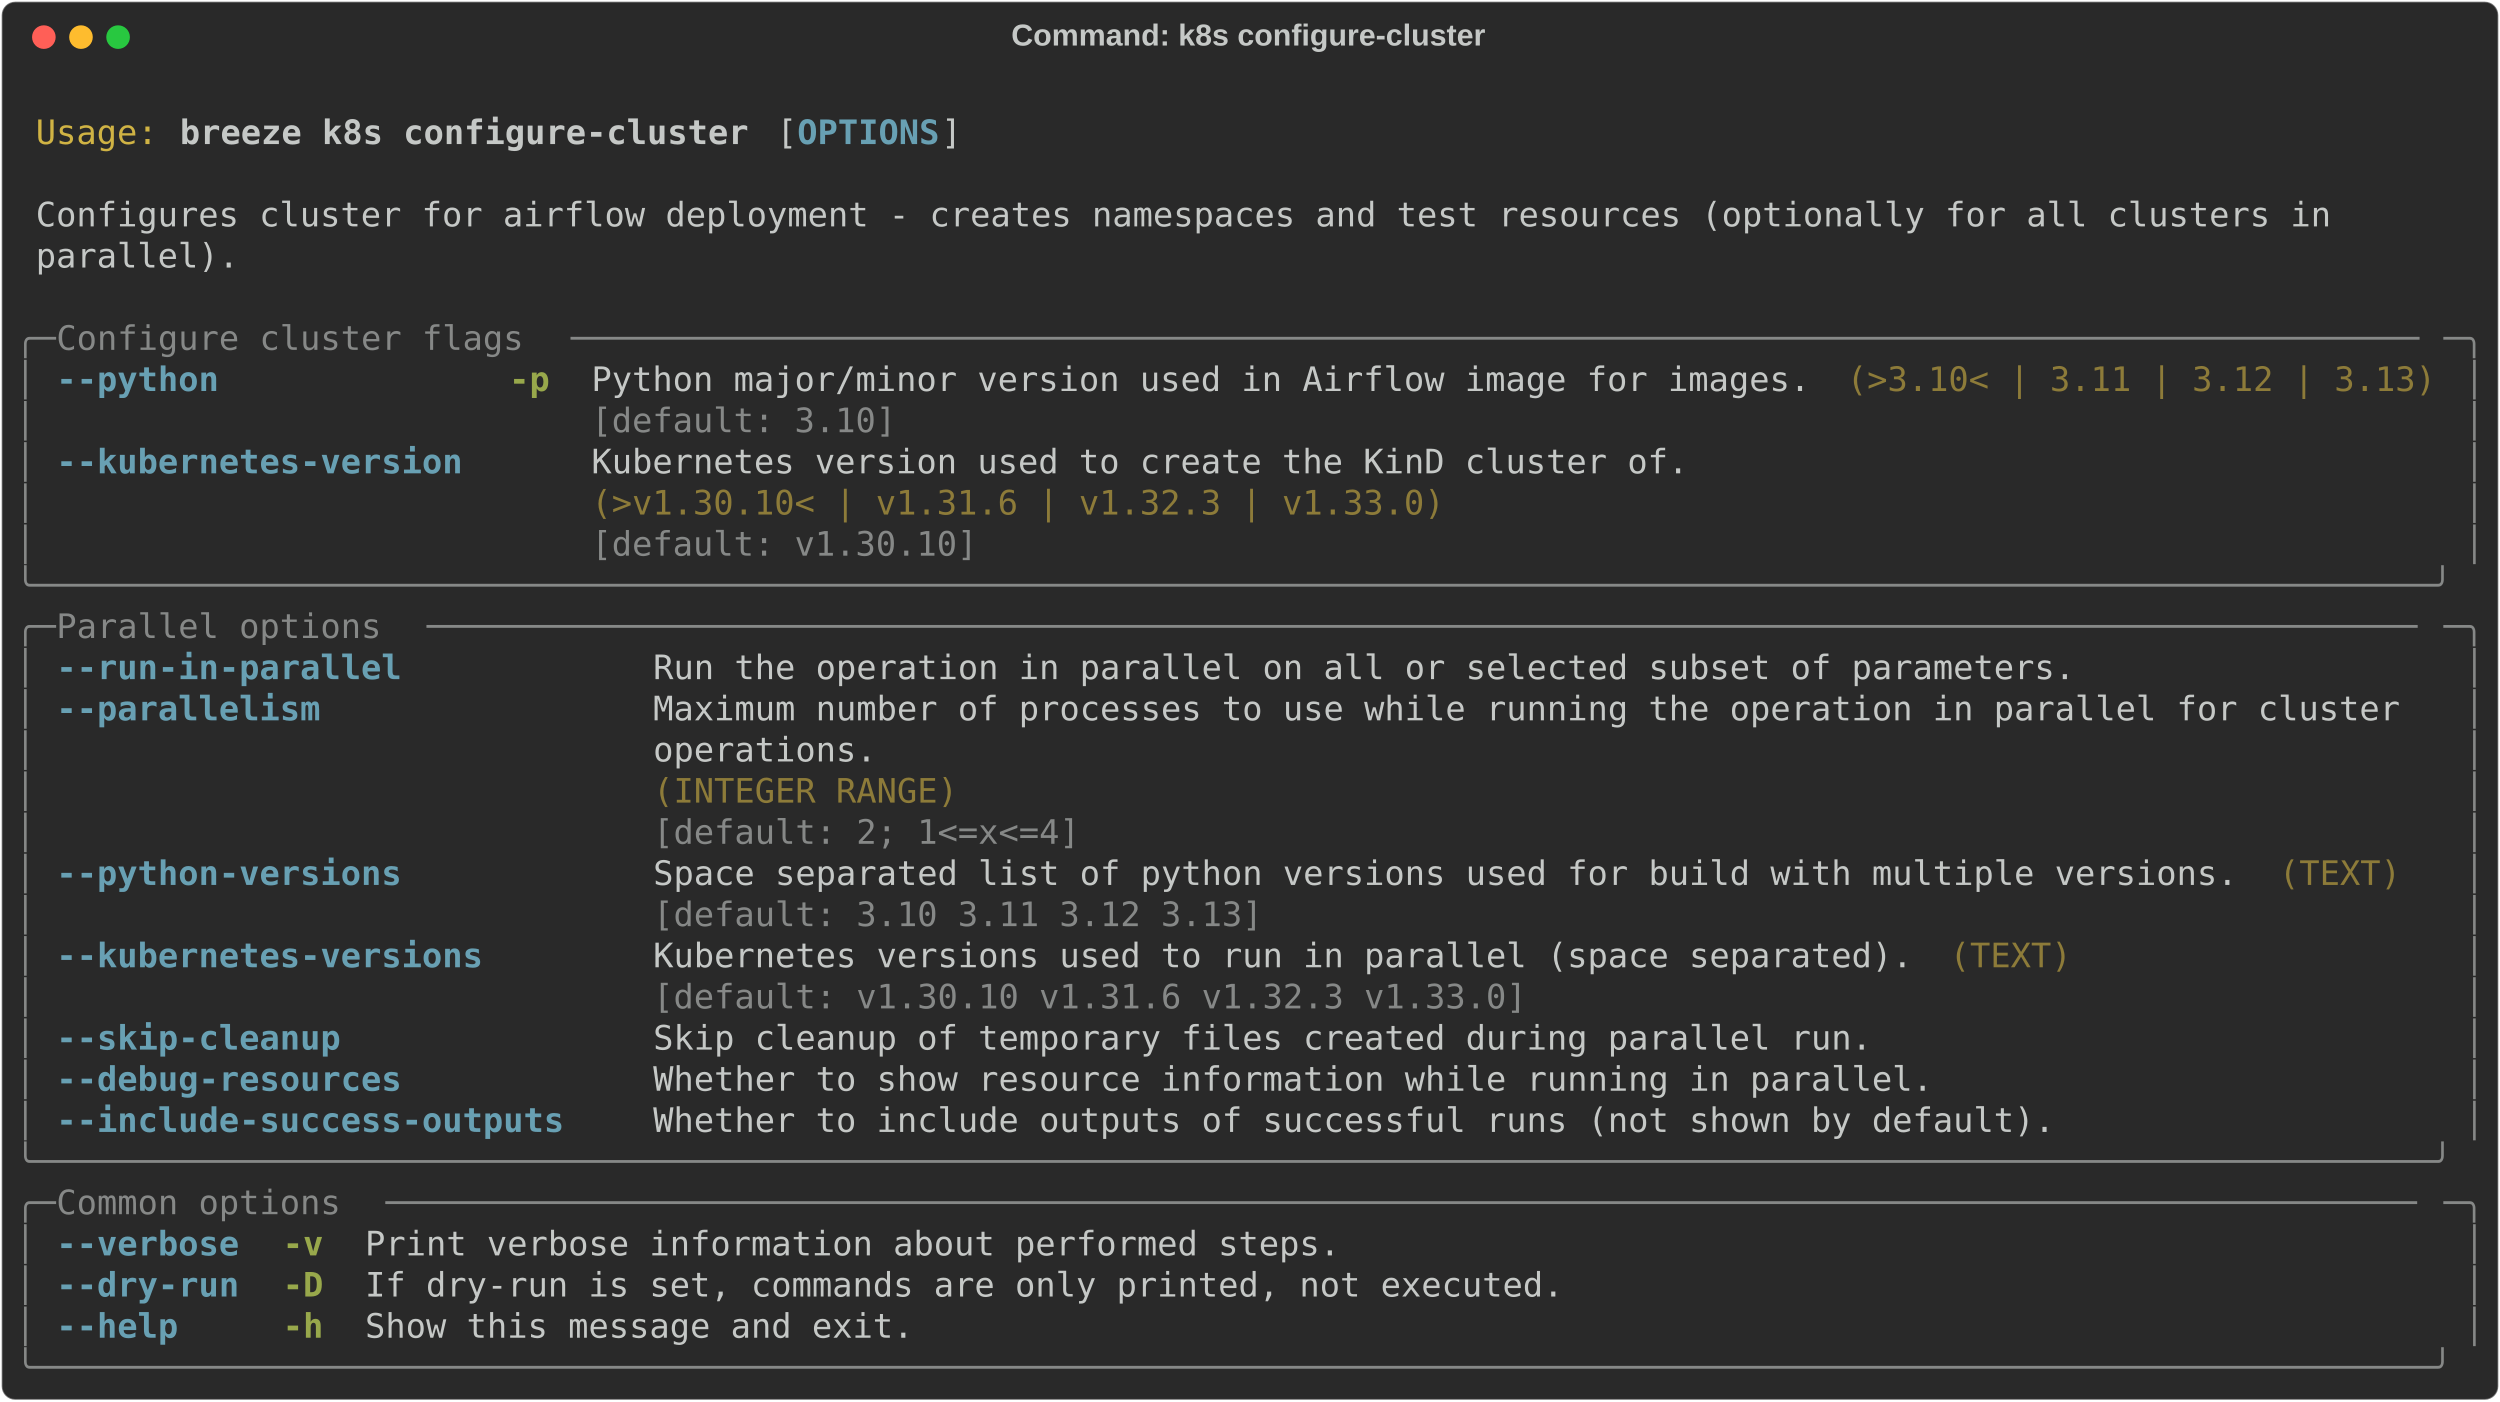
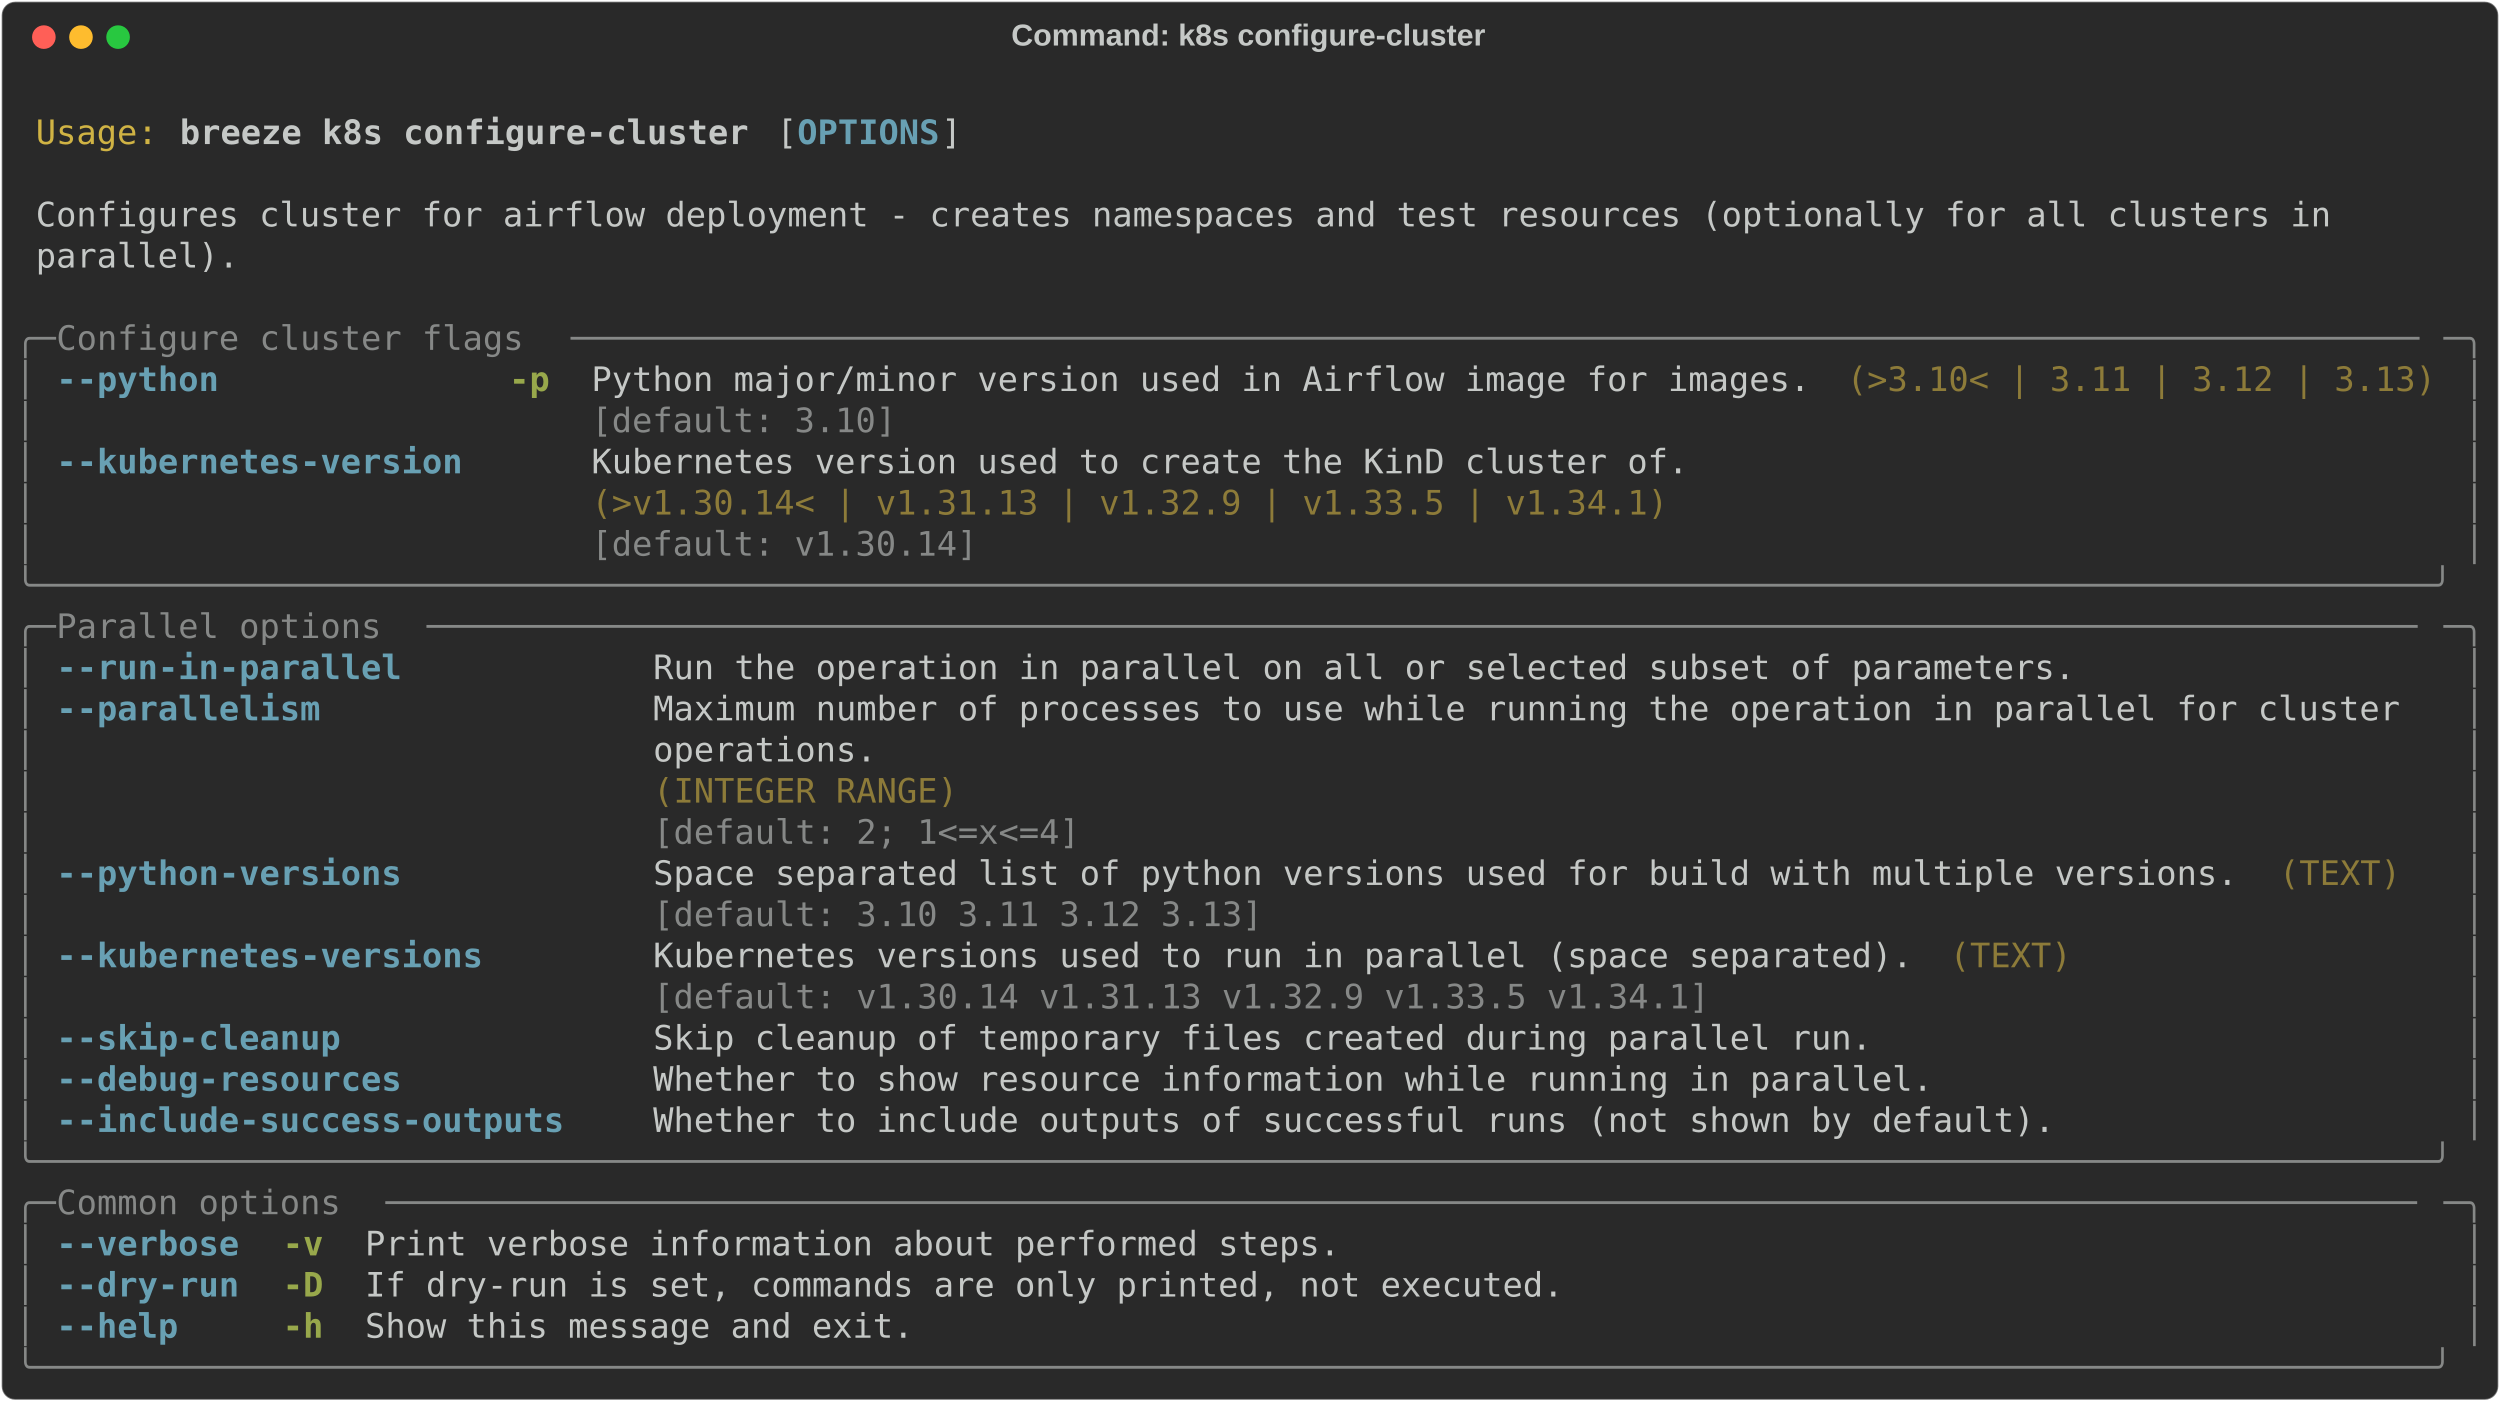
<svg xmlns="http://www.w3.org/2000/svg" class="rich-terminal" viewBox="0 0 1482 830.8">
  <style>

    @font-face {
        font-family: "Fira Code";
        src: local("FiraCode-Regular"),
                url("https://cdnjs.cloudflare.com/ajax/libs/firacode/6.2.0/woff2/FiraCode-Regular.woff2") format("woff2"),
                url("https://cdnjs.cloudflare.com/ajax/libs/firacode/6.2.0/woff/FiraCode-Regular.woff") format("woff");
        font-style: normal;
        font-weight: 400;
    }
    @font-face {
        font-family: "Fira Code";
        src: local("FiraCode-Bold"),
                url("https://cdnjs.cloudflare.com/ajax/libs/firacode/6.2.0/woff2/FiraCode-Bold.woff2") format("woff2"),
                url("https://cdnjs.cloudflare.com/ajax/libs/firacode/6.2.0/woff/FiraCode-Bold.woff") format("woff");
        font-style: bold;
        font-weight: 700;
    }

    .breeze-k8s-configure-cluster-matrix {
        font-family: Fira Code, monospace;
        font-size: 20px;
        line-height: 24.4px;
        font-variant-east-asian: full-width;
    }

    .breeze-k8s-configure-cluster-title {
        font-size: 18px;
        font-weight: bold;
        font-family: arial;
    }

    .breeze-k8s-configure-cluster-r1 { fill: #c5c8c6 }
.breeze-k8s-configure-cluster-r2 { fill: #d0b344 }
.breeze-k8s-configure-cluster-r3 { fill: #c5c8c6;font-weight: bold }
.breeze-k8s-configure-cluster-r4 { fill: #68a0b3;font-weight: bold }
.breeze-k8s-configure-cluster-r5 { fill: #868887 }
.breeze-k8s-configure-cluster-r6 { fill: #98a84b;font-weight: bold }
.breeze-k8s-configure-cluster-r7 { fill: #8d7b39 }
    </style>
  <defs>
    <clipPath id="breeze-k8s-configure-cluster-clip-terminal">
      <rect x="0" y="0" width="1463.0" height="779.8" />
    </clipPath>
    <clipPath id="breeze-k8s-configure-cluster-line-0">
      <rect x="0" y="1.5" width="1464" height="24.65" />
    </clipPath>
    <clipPath id="breeze-k8s-configure-cluster-line-1">
      <rect x="0" y="25.9" width="1464" height="24.65" />
    </clipPath>
    <clipPath id="breeze-k8s-configure-cluster-line-2">
      <rect x="0" y="50.3" width="1464" height="24.65" />
    </clipPath>
    <clipPath id="breeze-k8s-configure-cluster-line-3">
      <rect x="0" y="74.7" width="1464" height="24.65" />
    </clipPath>
    <clipPath id="breeze-k8s-configure-cluster-line-4">
      <rect x="0" y="99.1" width="1464" height="24.65" />
    </clipPath>
    <clipPath id="breeze-k8s-configure-cluster-line-5">
      <rect x="0" y="123.5" width="1464" height="24.65" />
    </clipPath>
    <clipPath id="breeze-k8s-configure-cluster-line-6">
      <rect x="0" y="147.9" width="1464" height="24.65" />
    </clipPath>
    <clipPath id="breeze-k8s-configure-cluster-line-7">
      <rect x="0" y="172.3" width="1464" height="24.65" />
    </clipPath>
    <clipPath id="breeze-k8s-configure-cluster-line-8">
      <rect x="0" y="196.7" width="1464" height="24.65" />
    </clipPath>
    <clipPath id="breeze-k8s-configure-cluster-line-9">
      <rect x="0" y="221.1" width="1464" height="24.65" />
    </clipPath>
    <clipPath id="breeze-k8s-configure-cluster-line-10">
      <rect x="0" y="245.5" width="1464" height="24.65" />
    </clipPath>
    <clipPath id="breeze-k8s-configure-cluster-line-11">
      <rect x="0" y="269.9" width="1464" height="24.65" />
    </clipPath>
    <clipPath id="breeze-k8s-configure-cluster-line-12">
      <rect x="0" y="294.3" width="1464" height="24.65" />
    </clipPath>
    <clipPath id="breeze-k8s-configure-cluster-line-13">
      <rect x="0" y="318.7" width="1464" height="24.65" />
    </clipPath>
    <clipPath id="breeze-k8s-configure-cluster-line-14">
      <rect x="0" y="343.1" width="1464" height="24.65" />
    </clipPath>
    <clipPath id="breeze-k8s-configure-cluster-line-15">
      <rect x="0" y="367.5" width="1464" height="24.65" />
    </clipPath>
    <clipPath id="breeze-k8s-configure-cluster-line-16">
      <rect x="0" y="391.9" width="1464" height="24.65" />
    </clipPath>
    <clipPath id="breeze-k8s-configure-cluster-line-17">
      <rect x="0" y="416.3" width="1464" height="24.65" />
    </clipPath>
    <clipPath id="breeze-k8s-configure-cluster-line-18">
      <rect x="0" y="440.7" width="1464" height="24.65" />
    </clipPath>
    <clipPath id="breeze-k8s-configure-cluster-line-19">
      <rect x="0" y="465.1" width="1464" height="24.65" />
    </clipPath>
    <clipPath id="breeze-k8s-configure-cluster-line-20">
      <rect x="0" y="489.5" width="1464" height="24.65" />
    </clipPath>
    <clipPath id="breeze-k8s-configure-cluster-line-21">
      <rect x="0" y="513.9" width="1464" height="24.65" />
    </clipPath>
    <clipPath id="breeze-k8s-configure-cluster-line-22">
      <rect x="0" y="538.3" width="1464" height="24.65" />
    </clipPath>
    <clipPath id="breeze-k8s-configure-cluster-line-23">
      <rect x="0" y="562.7" width="1464" height="24.65" />
    </clipPath>
    <clipPath id="breeze-k8s-configure-cluster-line-24">
      <rect x="0" y="587.1" width="1464" height="24.65" />
    </clipPath>
    <clipPath id="breeze-k8s-configure-cluster-line-25">
      <rect x="0" y="611.5" width="1464" height="24.65" />
    </clipPath>
    <clipPath id="breeze-k8s-configure-cluster-line-26">
      <rect x="0" y="635.9" width="1464" height="24.65" />
    </clipPath>
    <clipPath id="breeze-k8s-configure-cluster-line-27">
      <rect x="0" y="660.3" width="1464" height="24.65" />
    </clipPath>
    <clipPath id="breeze-k8s-configure-cluster-line-28">
      <rect x="0" y="684.7" width="1464" height="24.65" />
    </clipPath>
    <clipPath id="breeze-k8s-configure-cluster-line-29">
      <rect x="0" y="709.1" width="1464" height="24.65" />
    </clipPath>
    <clipPath id="breeze-k8s-configure-cluster-line-30">
      <rect x="0" y="733.5" width="1464" height="24.65" />
    </clipPath>
  </defs>
  <rect fill="#292929" stroke="rgba(255,255,255,0.35)" stroke-width="1" x="1" y="1" width="1480" height="828.8" rx="8" />
  <text class="breeze-k8s-configure-cluster-title" fill="#c5c8c6" text-anchor="middle" x="740" y="27">Command: k8s configure-cluster</text>
  <g transform="translate(26,22)">
    <circle cx="0" cy="0" r="7" fill="#ff5f57" />
    <circle cx="22" cy="0" r="7" fill="#febc2e" />
    <circle cx="44" cy="0" r="7" fill="#28c840" />
  </g>
  <g transform="translate(9, 41)" clip-path="url(#breeze-k8s-configure-cluster-clip-terminal)">
    <g class="breeze-k8s-configure-cluster-matrix">
      <text class="breeze-k8s-configure-cluster-r1" x="1464" y="20" textLength="12.2" clip-path="url(#breeze-k8s-configure-cluster-line-0)">
</text>
      <text class="breeze-k8s-configure-cluster-r2" x="12.2" y="44.4" textLength="73.2" clip-path="url(#breeze-k8s-configure-cluster-line-1)">Usage:</text>
      <text class="breeze-k8s-configure-cluster-r3" x="97.6" y="44.4" textLength="341.6" clip-path="url(#breeze-k8s-configure-cluster-line-1)">breeze k8s configure-cluster</text>
      <text class="breeze-k8s-configure-cluster-r1" x="451.4" y="44.4" textLength="12.2" clip-path="url(#breeze-k8s-configure-cluster-line-1)">[</text>
      <text class="breeze-k8s-configure-cluster-r4" x="463.6" y="44.4" textLength="85.4" clip-path="url(#breeze-k8s-configure-cluster-line-1)">OPTIONS</text>
      <text class="breeze-k8s-configure-cluster-r1" x="549" y="44.4" textLength="12.2" clip-path="url(#breeze-k8s-configure-cluster-line-1)">]</text>
      <text class="breeze-k8s-configure-cluster-r1" x="1464" y="44.4" textLength="12.2" clip-path="url(#breeze-k8s-configure-cluster-line-1)">
</text>
      <text class="breeze-k8s-configure-cluster-r1" x="1464" y="68.8" textLength="12.2" clip-path="url(#breeze-k8s-configure-cluster-line-2)">
</text>
      <text class="breeze-k8s-configure-cluster-r1" x="12.2" y="93.2" textLength="1390.8" clip-path="url(#breeze-k8s-configure-cluster-line-3)">Configures cluster for airflow deployment - creates namespaces and test resources (optionally for all clusters in </text>
      <text class="breeze-k8s-configure-cluster-r1" x="1464" y="93.2" textLength="12.2" clip-path="url(#breeze-k8s-configure-cluster-line-3)">
</text>
      <text class="breeze-k8s-configure-cluster-r1" x="12.2" y="117.6" textLength="122" clip-path="url(#breeze-k8s-configure-cluster-line-4)">parallel).</text>
      <text class="breeze-k8s-configure-cluster-r1" x="1464" y="117.6" textLength="12.2" clip-path="url(#breeze-k8s-configure-cluster-line-4)">
</text>
      <text class="breeze-k8s-configure-cluster-r1" x="1464" y="142" textLength="12.2" clip-path="url(#breeze-k8s-configure-cluster-line-5)">
</text>
      <text class="breeze-k8s-configure-cluster-r5" x="0" y="166.4" textLength="24.4" clip-path="url(#breeze-k8s-configure-cluster-line-6)">╭─</text>
      <text class="breeze-k8s-configure-cluster-r5" x="24.4" y="166.4" textLength="305" clip-path="url(#breeze-k8s-configure-cluster-line-6)"> Configure cluster flags </text>
      <text class="breeze-k8s-configure-cluster-r5" x="329.4" y="166.4" textLength="1110.2" clip-path="url(#breeze-k8s-configure-cluster-line-6)">───────────────────────────────────────────────────────────────────────────────────────────</text>
      <text class="breeze-k8s-configure-cluster-r5" x="1439.6" y="166.4" textLength="24.4" clip-path="url(#breeze-k8s-configure-cluster-line-6)">─╮</text>
      <text class="breeze-k8s-configure-cluster-r1" x="1464" y="166.4" textLength="12.2" clip-path="url(#breeze-k8s-configure-cluster-line-6)">
</text>
      <text class="breeze-k8s-configure-cluster-r5" x="0" y="190.8" textLength="12.2" clip-path="url(#breeze-k8s-configure-cluster-line-7)">│</text>
      <text class="breeze-k8s-configure-cluster-r4" x="24.4" y="190.8" textLength="97.6" clip-path="url(#breeze-k8s-configure-cluster-line-7)">--python</text>
      <text class="breeze-k8s-configure-cluster-r6" x="292.8" y="190.8" textLength="24.4" clip-path="url(#breeze-k8s-configure-cluster-line-7)">-p</text>
      <text class="breeze-k8s-configure-cluster-r1" x="341.6" y="190.8" textLength="732" clip-path="url(#breeze-k8s-configure-cluster-line-7)">Python major/minor version used in Airflow image for images.</text>
      <text class="breeze-k8s-configure-cluster-r7" x="1085.8" y="190.8" textLength="353.8" clip-path="url(#breeze-k8s-configure-cluster-line-7)">(&gt;3.10&lt; | 3.11 | 3.12 | 3.13)</text>
      <text class="breeze-k8s-configure-cluster-r5" x="1451.8" y="190.8" textLength="12.2" clip-path="url(#breeze-k8s-configure-cluster-line-7)">│</text>
      <text class="breeze-k8s-configure-cluster-r1" x="1464" y="190.8" textLength="12.2" clip-path="url(#breeze-k8s-configure-cluster-line-7)">
</text>
      <text class="breeze-k8s-configure-cluster-r5" x="0" y="215.2" textLength="12.2" clip-path="url(#breeze-k8s-configure-cluster-line-8)">│</text>
      <text class="breeze-k8s-configure-cluster-r5" x="341.6" y="215.2" textLength="732" clip-path="url(#breeze-k8s-configure-cluster-line-8)">[default: 3.10]                                             </text>
      <text class="breeze-k8s-configure-cluster-r5" x="1451.8" y="215.2" textLength="12.2" clip-path="url(#breeze-k8s-configure-cluster-line-8)">│</text>
      <text class="breeze-k8s-configure-cluster-r1" x="1464" y="215.2" textLength="12.2" clip-path="url(#breeze-k8s-configure-cluster-line-8)">
</text>
      <text class="breeze-k8s-configure-cluster-r5" x="0" y="239.6" textLength="12.2" clip-path="url(#breeze-k8s-configure-cluster-line-9)">│</text>
      <text class="breeze-k8s-configure-cluster-r4" x="24.4" y="239.6" textLength="244" clip-path="url(#breeze-k8s-configure-cluster-line-9)">--kubernetes-version</text>
      <text class="breeze-k8s-configure-cluster-r1" x="341.6" y="239.6" textLength="658.8" clip-path="url(#breeze-k8s-configure-cluster-line-9)">Kubernetes version used to create the KinD cluster of.</text>
      <text class="breeze-k8s-configure-cluster-r5" x="1451.8" y="239.6" textLength="12.2" clip-path="url(#breeze-k8s-configure-cluster-line-9)">│</text>
      <text class="breeze-k8s-configure-cluster-r1" x="1464" y="239.6" textLength="12.2" clip-path="url(#breeze-k8s-configure-cluster-line-9)">
</text>
      <text class="breeze-k8s-configure-cluster-r5" x="0" y="264" textLength="12.2" clip-path="url(#breeze-k8s-configure-cluster-line-10)">│</text>
-       <text class="breeze-k8s-configure-cluster-r7" x="341.6" y="264" textLength="658.8" clip-path="url(#breeze-k8s-configure-cluster-line-10)">(&gt;v1.30.10&lt; | v1.31.6 | v1.32.3 | v1.33.0)            </text>
+       <text class="breeze-k8s-configure-cluster-r7" x="341.6" y="264" textLength="658.8" clip-path="url(#breeze-k8s-configure-cluster-line-10)">(&gt;v1.30.14&lt; | v1.31.13 | v1.32.9 | v1.33.5 | v1.34.1) </text>
      <text class="breeze-k8s-configure-cluster-r5" x="1451.8" y="264" textLength="12.2" clip-path="url(#breeze-k8s-configure-cluster-line-10)">│</text>
      <text class="breeze-k8s-configure-cluster-r1" x="1464" y="264" textLength="12.2" clip-path="url(#breeze-k8s-configure-cluster-line-10)">
</text>
      <text class="breeze-k8s-configure-cluster-r5" x="0" y="288.4" textLength="12.2" clip-path="url(#breeze-k8s-configure-cluster-line-11)">│</text>
-       <text class="breeze-k8s-configure-cluster-r5" x="341.6" y="288.4" textLength="658.8" clip-path="url(#breeze-k8s-configure-cluster-line-11)">[default: v1.30.10]                                   </text>
+       <text class="breeze-k8s-configure-cluster-r5" x="341.6" y="288.4" textLength="658.8" clip-path="url(#breeze-k8s-configure-cluster-line-11)">[default: v1.30.14]                                   </text>
      <text class="breeze-k8s-configure-cluster-r5" x="1451.8" y="288.4" textLength="12.2" clip-path="url(#breeze-k8s-configure-cluster-line-11)">│</text>
      <text class="breeze-k8s-configure-cluster-r1" x="1464" y="288.4" textLength="12.2" clip-path="url(#breeze-k8s-configure-cluster-line-11)">
</text>
      <text class="breeze-k8s-configure-cluster-r5" x="0" y="312.8" textLength="1464" clip-path="url(#breeze-k8s-configure-cluster-line-12)">╰──────────────────────────────────────────────────────────────────────────────────────────────────────────────────────╯</text>
      <text class="breeze-k8s-configure-cluster-r1" x="1464" y="312.8" textLength="12.2" clip-path="url(#breeze-k8s-configure-cluster-line-12)">
</text>
      <text class="breeze-k8s-configure-cluster-r5" x="0" y="337.2" textLength="24.4" clip-path="url(#breeze-k8s-configure-cluster-line-13)">╭─</text>
      <text class="breeze-k8s-configure-cluster-r5" x="24.4" y="337.2" textLength="219.6" clip-path="url(#breeze-k8s-configure-cluster-line-13)"> Parallel options </text>
      <text class="breeze-k8s-configure-cluster-r5" x="244" y="337.2" textLength="1195.6" clip-path="url(#breeze-k8s-configure-cluster-line-13)">──────────────────────────────────────────────────────────────────────────────────────────────────</text>
      <text class="breeze-k8s-configure-cluster-r5" x="1439.6" y="337.2" textLength="24.4" clip-path="url(#breeze-k8s-configure-cluster-line-13)">─╮</text>
      <text class="breeze-k8s-configure-cluster-r1" x="1464" y="337.2" textLength="12.2" clip-path="url(#breeze-k8s-configure-cluster-line-13)">
</text>
      <text class="breeze-k8s-configure-cluster-r5" x="0" y="361.6" textLength="12.2" clip-path="url(#breeze-k8s-configure-cluster-line-14)">│</text>
      <text class="breeze-k8s-configure-cluster-r4" x="24.4" y="361.6" textLength="207.4" clip-path="url(#breeze-k8s-configure-cluster-line-14)">--run-in-parallel</text>
      <text class="breeze-k8s-configure-cluster-r1" x="378.2" y="361.6" textLength="854" clip-path="url(#breeze-k8s-configure-cluster-line-14)">Run the operation in parallel on all or selected subset of parameters.</text>
      <text class="breeze-k8s-configure-cluster-r5" x="1451.8" y="361.6" textLength="12.2" clip-path="url(#breeze-k8s-configure-cluster-line-14)">│</text>
      <text class="breeze-k8s-configure-cluster-r1" x="1464" y="361.6" textLength="12.2" clip-path="url(#breeze-k8s-configure-cluster-line-14)">
</text>
      <text class="breeze-k8s-configure-cluster-r5" x="0" y="386" textLength="12.2" clip-path="url(#breeze-k8s-configure-cluster-line-15)">│</text>
      <text class="breeze-k8s-configure-cluster-r4" x="24.4" y="386" textLength="158.6" clip-path="url(#breeze-k8s-configure-cluster-line-15)">--parallelism</text>
      <text class="breeze-k8s-configure-cluster-r1" x="378.2" y="386" textLength="1061.4" clip-path="url(#breeze-k8s-configure-cluster-line-15)">Maximum number of processes to use while running the operation in parallel for cluster </text>
      <text class="breeze-k8s-configure-cluster-r5" x="1451.8" y="386" textLength="12.2" clip-path="url(#breeze-k8s-configure-cluster-line-15)">│</text>
      <text class="breeze-k8s-configure-cluster-r1" x="1464" y="386" textLength="12.2" clip-path="url(#breeze-k8s-configure-cluster-line-15)">
</text>
      <text class="breeze-k8s-configure-cluster-r5" x="0" y="410.4" textLength="12.2" clip-path="url(#breeze-k8s-configure-cluster-line-16)">│</text>
      <text class="breeze-k8s-configure-cluster-r1" x="378.2" y="410.4" textLength="1061.4" clip-path="url(#breeze-k8s-configure-cluster-line-16)">operations.                                                                            </text>
      <text class="breeze-k8s-configure-cluster-r5" x="1451.8" y="410.4" textLength="12.2" clip-path="url(#breeze-k8s-configure-cluster-line-16)">│</text>
      <text class="breeze-k8s-configure-cluster-r1" x="1464" y="410.4" textLength="12.2" clip-path="url(#breeze-k8s-configure-cluster-line-16)">
</text>
      <text class="breeze-k8s-configure-cluster-r5" x="0" y="434.8" textLength="12.2" clip-path="url(#breeze-k8s-configure-cluster-line-17)">│</text>
      <text class="breeze-k8s-configure-cluster-r7" x="378.2" y="434.8" textLength="1061.4" clip-path="url(#breeze-k8s-configure-cluster-line-17)">(INTEGER RANGE)                                                                        </text>
      <text class="breeze-k8s-configure-cluster-r5" x="1451.8" y="434.8" textLength="12.2" clip-path="url(#breeze-k8s-configure-cluster-line-17)">│</text>
      <text class="breeze-k8s-configure-cluster-r1" x="1464" y="434.8" textLength="12.2" clip-path="url(#breeze-k8s-configure-cluster-line-17)">
</text>
      <text class="breeze-k8s-configure-cluster-r5" x="0" y="459.2" textLength="12.2" clip-path="url(#breeze-k8s-configure-cluster-line-18)">│</text>
      <text class="breeze-k8s-configure-cluster-r5" x="378.2" y="459.2" textLength="1061.4" clip-path="url(#breeze-k8s-configure-cluster-line-18)">[default: 2; 1&lt;=x&lt;=4]                                                                  </text>
      <text class="breeze-k8s-configure-cluster-r5" x="1451.8" y="459.2" textLength="12.2" clip-path="url(#breeze-k8s-configure-cluster-line-18)">│</text>
      <text class="breeze-k8s-configure-cluster-r1" x="1464" y="459.2" textLength="12.2" clip-path="url(#breeze-k8s-configure-cluster-line-18)">
</text>
      <text class="breeze-k8s-configure-cluster-r5" x="0" y="483.6" textLength="12.2" clip-path="url(#breeze-k8s-configure-cluster-line-19)">│</text>
      <text class="breeze-k8s-configure-cluster-r4" x="24.4" y="483.6" textLength="207.4" clip-path="url(#breeze-k8s-configure-cluster-line-19)">--python-versions</text>
      <text class="breeze-k8s-configure-cluster-r1" x="378.2" y="483.6" textLength="951.6" clip-path="url(#breeze-k8s-configure-cluster-line-19)">Space separated list of python versions used for build with multiple versions.</text>
      <text class="breeze-k8s-configure-cluster-r7" x="1342" y="483.6" textLength="73.2" clip-path="url(#breeze-k8s-configure-cluster-line-19)">(TEXT)</text>
      <text class="breeze-k8s-configure-cluster-r5" x="1451.8" y="483.6" textLength="12.2" clip-path="url(#breeze-k8s-configure-cluster-line-19)">│</text>
      <text class="breeze-k8s-configure-cluster-r1" x="1464" y="483.6" textLength="12.2" clip-path="url(#breeze-k8s-configure-cluster-line-19)">
</text>
      <text class="breeze-k8s-configure-cluster-r5" x="0" y="508" textLength="12.2" clip-path="url(#breeze-k8s-configure-cluster-line-20)">│</text>
      <text class="breeze-k8s-configure-cluster-r5" x="378.2" y="508" textLength="951.6" clip-path="url(#breeze-k8s-configure-cluster-line-20)">[default: 3.10 3.11 3.12 3.13]                                                </text>
      <text class="breeze-k8s-configure-cluster-r5" x="1451.8" y="508" textLength="12.2" clip-path="url(#breeze-k8s-configure-cluster-line-20)">│</text>
      <text class="breeze-k8s-configure-cluster-r1" x="1464" y="508" textLength="12.2" clip-path="url(#breeze-k8s-configure-cluster-line-20)">
</text>
      <text class="breeze-k8s-configure-cluster-r5" x="0" y="532.4" textLength="12.2" clip-path="url(#breeze-k8s-configure-cluster-line-21)">│</text>
      <text class="breeze-k8s-configure-cluster-r4" x="24.4" y="532.4" textLength="256.2" clip-path="url(#breeze-k8s-configure-cluster-line-21)">--kubernetes-versions</text>
      <text class="breeze-k8s-configure-cluster-r1" x="378.2" y="532.4" textLength="756.4" clip-path="url(#breeze-k8s-configure-cluster-line-21)">Kubernetes versions used to run in parallel (space separated).</text>
      <text class="breeze-k8s-configure-cluster-r7" x="1146.8" y="532.4" textLength="73.2" clip-path="url(#breeze-k8s-configure-cluster-line-21)">(TEXT)</text>
      <text class="breeze-k8s-configure-cluster-r5" x="1451.8" y="532.4" textLength="12.2" clip-path="url(#breeze-k8s-configure-cluster-line-21)">│</text>
      <text class="breeze-k8s-configure-cluster-r1" x="1464" y="532.4" textLength="12.2" clip-path="url(#breeze-k8s-configure-cluster-line-21)">
</text>
      <text class="breeze-k8s-configure-cluster-r5" x="0" y="556.8" textLength="12.2" clip-path="url(#breeze-k8s-configure-cluster-line-22)">│</text>
-       <text class="breeze-k8s-configure-cluster-r5" x="378.2" y="556.8" textLength="756.4" clip-path="url(#breeze-k8s-configure-cluster-line-22)">[default: v1.30.10 v1.31.6 v1.32.3 v1.33.0]                   </text>
+       <text class="breeze-k8s-configure-cluster-r5" x="378.2" y="556.8" textLength="756.4" clip-path="url(#breeze-k8s-configure-cluster-line-22)">[default: v1.30.14 v1.31.13 v1.32.9 v1.33.5 v1.34.1]          </text>
      <text class="breeze-k8s-configure-cluster-r5" x="1451.8" y="556.8" textLength="12.2" clip-path="url(#breeze-k8s-configure-cluster-line-22)">│</text>
      <text class="breeze-k8s-configure-cluster-r1" x="1464" y="556.8" textLength="12.2" clip-path="url(#breeze-k8s-configure-cluster-line-22)">
</text>
      <text class="breeze-k8s-configure-cluster-r5" x="0" y="581.2" textLength="12.2" clip-path="url(#breeze-k8s-configure-cluster-line-23)">│</text>
      <text class="breeze-k8s-configure-cluster-r4" x="24.4" y="581.2" textLength="170.8" clip-path="url(#breeze-k8s-configure-cluster-line-23)">--skip-cleanup</text>
      <text class="breeze-k8s-configure-cluster-r1" x="378.2" y="581.2" textLength="732" clip-path="url(#breeze-k8s-configure-cluster-line-23)">Skip cleanup of temporary files created during parallel run.</text>
      <text class="breeze-k8s-configure-cluster-r5" x="1451.8" y="581.2" textLength="12.2" clip-path="url(#breeze-k8s-configure-cluster-line-23)">│</text>
      <text class="breeze-k8s-configure-cluster-r1" x="1464" y="581.2" textLength="12.2" clip-path="url(#breeze-k8s-configure-cluster-line-23)">
</text>
      <text class="breeze-k8s-configure-cluster-r5" x="0" y="605.6" textLength="12.2" clip-path="url(#breeze-k8s-configure-cluster-line-24)">│</text>
      <text class="breeze-k8s-configure-cluster-r4" x="24.4" y="605.6" textLength="207.4" clip-path="url(#breeze-k8s-configure-cluster-line-24)">--debug-resources</text>
      <text class="breeze-k8s-configure-cluster-r1" x="378.2" y="605.6" textLength="768.6" clip-path="url(#breeze-k8s-configure-cluster-line-24)">Whether to show resource information while running in parallel.</text>
      <text class="breeze-k8s-configure-cluster-r5" x="1451.8" y="605.6" textLength="12.2" clip-path="url(#breeze-k8s-configure-cluster-line-24)">│</text>
      <text class="breeze-k8s-configure-cluster-r1" x="1464" y="605.6" textLength="12.2" clip-path="url(#breeze-k8s-configure-cluster-line-24)">
</text>
      <text class="breeze-k8s-configure-cluster-r5" x="0" y="630" textLength="12.2" clip-path="url(#breeze-k8s-configure-cluster-line-25)">│</text>
      <text class="breeze-k8s-configure-cluster-r4" x="24.4" y="630" textLength="305" clip-path="url(#breeze-k8s-configure-cluster-line-25)">--include-success-outputs</text>
      <text class="breeze-k8s-configure-cluster-r1" x="378.2" y="630" textLength="841.8" clip-path="url(#breeze-k8s-configure-cluster-line-25)">Whether to include outputs of successful runs (not shown by default).</text>
      <text class="breeze-k8s-configure-cluster-r5" x="1451.8" y="630" textLength="12.2" clip-path="url(#breeze-k8s-configure-cluster-line-25)">│</text>
      <text class="breeze-k8s-configure-cluster-r1" x="1464" y="630" textLength="12.2" clip-path="url(#breeze-k8s-configure-cluster-line-25)">
</text>
      <text class="breeze-k8s-configure-cluster-r5" x="0" y="654.4" textLength="1464" clip-path="url(#breeze-k8s-configure-cluster-line-26)">╰──────────────────────────────────────────────────────────────────────────────────────────────────────────────────────╯</text>
      <text class="breeze-k8s-configure-cluster-r1" x="1464" y="654.4" textLength="12.2" clip-path="url(#breeze-k8s-configure-cluster-line-26)">
</text>
      <text class="breeze-k8s-configure-cluster-r5" x="0" y="678.8" textLength="24.4" clip-path="url(#breeze-k8s-configure-cluster-line-27)">╭─</text>
      <text class="breeze-k8s-configure-cluster-r5" x="24.4" y="678.8" textLength="195.2" clip-path="url(#breeze-k8s-configure-cluster-line-27)"> Common options </text>
      <text class="breeze-k8s-configure-cluster-r5" x="219.6" y="678.8" textLength="1220" clip-path="url(#breeze-k8s-configure-cluster-line-27)">────────────────────────────────────────────────────────────────────────────────────────────────────</text>
      <text class="breeze-k8s-configure-cluster-r5" x="1439.6" y="678.8" textLength="24.4" clip-path="url(#breeze-k8s-configure-cluster-line-27)">─╮</text>
      <text class="breeze-k8s-configure-cluster-r1" x="1464" y="678.8" textLength="12.2" clip-path="url(#breeze-k8s-configure-cluster-line-27)">
</text>
      <text class="breeze-k8s-configure-cluster-r5" x="0" y="703.2" textLength="12.2" clip-path="url(#breeze-k8s-configure-cluster-line-28)">│</text>
      <text class="breeze-k8s-configure-cluster-r4" x="24.4" y="703.2" textLength="109.8" clip-path="url(#breeze-k8s-configure-cluster-line-28)">--verbose</text>
      <text class="breeze-k8s-configure-cluster-r6" x="158.6" y="703.2" textLength="24.4" clip-path="url(#breeze-k8s-configure-cluster-line-28)">-v</text>
      <text class="breeze-k8s-configure-cluster-r1" x="207.4" y="703.2" textLength="585.6" clip-path="url(#breeze-k8s-configure-cluster-line-28)">Print verbose information about performed steps.</text>
      <text class="breeze-k8s-configure-cluster-r5" x="1451.8" y="703.2" textLength="12.2" clip-path="url(#breeze-k8s-configure-cluster-line-28)">│</text>
      <text class="breeze-k8s-configure-cluster-r1" x="1464" y="703.2" textLength="12.2" clip-path="url(#breeze-k8s-configure-cluster-line-28)">
</text>
      <text class="breeze-k8s-configure-cluster-r5" x="0" y="727.6" textLength="12.2" clip-path="url(#breeze-k8s-configure-cluster-line-29)">│</text>
      <text class="breeze-k8s-configure-cluster-r4" x="24.4" y="727.6" textLength="109.8" clip-path="url(#breeze-k8s-configure-cluster-line-29)">--dry-run</text>
      <text class="breeze-k8s-configure-cluster-r6" x="158.6" y="727.6" textLength="24.4" clip-path="url(#breeze-k8s-configure-cluster-line-29)">-D</text>
      <text class="breeze-k8s-configure-cluster-r1" x="207.4" y="727.6" textLength="719.8" clip-path="url(#breeze-k8s-configure-cluster-line-29)">If dry-run is set, commands are only printed, not executed.</text>
      <text class="breeze-k8s-configure-cluster-r5" x="1451.8" y="727.6" textLength="12.2" clip-path="url(#breeze-k8s-configure-cluster-line-29)">│</text>
      <text class="breeze-k8s-configure-cluster-r1" x="1464" y="727.6" textLength="12.2" clip-path="url(#breeze-k8s-configure-cluster-line-29)">
</text>
      <text class="breeze-k8s-configure-cluster-r5" x="0" y="752" textLength="12.2" clip-path="url(#breeze-k8s-configure-cluster-line-30)">│</text>
      <text class="breeze-k8s-configure-cluster-r4" x="24.4" y="752" textLength="73.2" clip-path="url(#breeze-k8s-configure-cluster-line-30)">--help</text>
      <text class="breeze-k8s-configure-cluster-r6" x="158.6" y="752" textLength="24.4" clip-path="url(#breeze-k8s-configure-cluster-line-30)">-h</text>
      <text class="breeze-k8s-configure-cluster-r1" x="207.4" y="752" textLength="329.4" clip-path="url(#breeze-k8s-configure-cluster-line-30)">Show this message and exit.</text>
      <text class="breeze-k8s-configure-cluster-r5" x="1451.8" y="752" textLength="12.2" clip-path="url(#breeze-k8s-configure-cluster-line-30)">│</text>
      <text class="breeze-k8s-configure-cluster-r1" x="1464" y="752" textLength="12.2" clip-path="url(#breeze-k8s-configure-cluster-line-30)">
</text>
      <text class="breeze-k8s-configure-cluster-r5" x="0" y="776.4" textLength="1464" clip-path="url(#breeze-k8s-configure-cluster-line-31)">╰──────────────────────────────────────────────────────────────────────────────────────────────────────────────────────╯</text>
      <text class="breeze-k8s-configure-cluster-r1" x="1464" y="776.4" textLength="12.2" clip-path="url(#breeze-k8s-configure-cluster-line-31)">
</text>
    </g>
  </g>
</svg>
